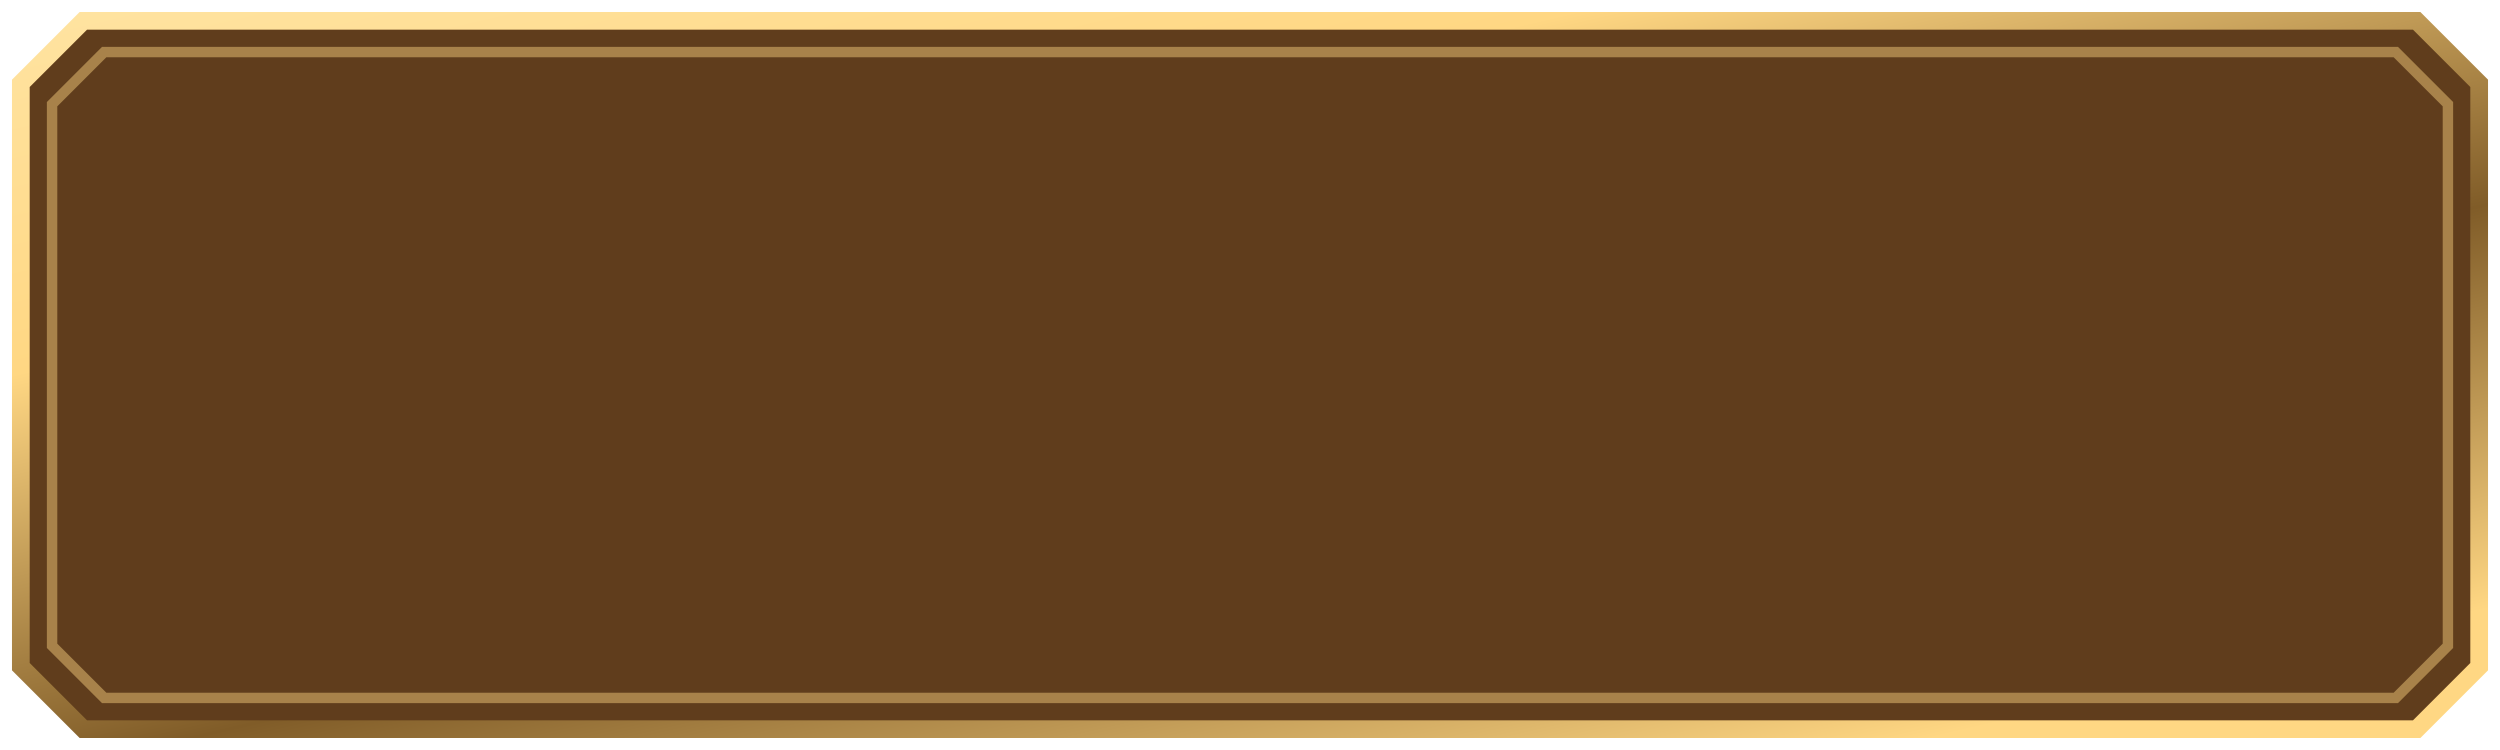
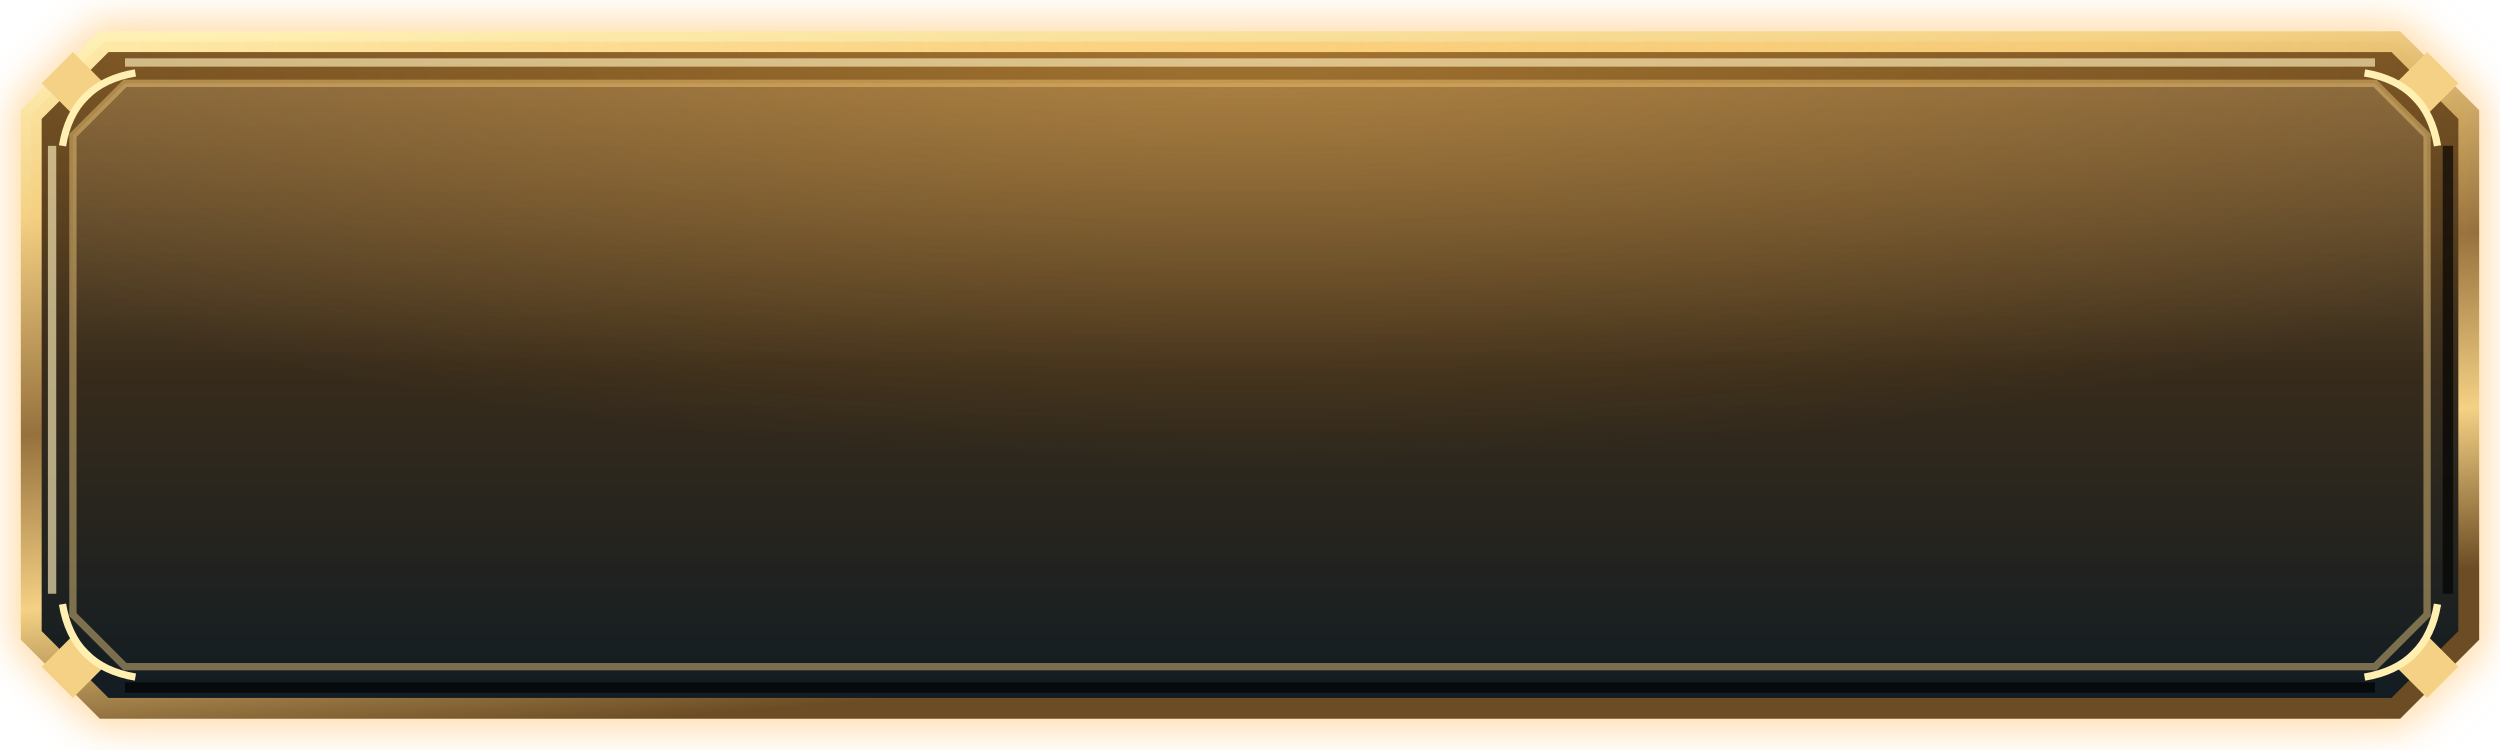
<svg xmlns="http://www.w3.org/2000/svg" width="240" height="72" preserveAspectRatio="none" viewBox="0 0 240 72">
  <defs>
-     <linearGradient id="g" x1="0" y1="0" x2=".8" y2="1">
-       <stop stop-color="#ffe3a0" />
-       <stop offset=".3" stop-color="#ffd783" />
-       <stop offset=".65" stop-color="#805c28" />
-       <stop offset="1" stop-color="#ffd783" />
+     <linearGradient id="surface" x2="0" y2="1">
+       <stop stop-color="#745023" />
+       <stop offset=".5" stop-color="#372b1b" />
+       <stop offset="1" stop-color="#111c23" />
    </linearGradient>
+     <linearGradient id="metal" x1="0" y1="0" x2=".3" y2="1">
+       <stop stop-color="#fff1b5" />
+       <stop offset=".24" stop-color="#f4d184" />
+       <stop offset=".54" stop-color="#97713d" />
+       <stop offset=".78" stop-color="#f4d184" />
+       <stop offset="1" stop-color="#6c4c24" />
+     </linearGradient>
+     <linearGradient id="sheen" x2="0" y2="1">
+       <stop stop-color="#fff6d5" stop-opacity=".15" />
+       <stop offset=".48" stop-color="#fff6d5" stop-opacity="0" />
+     </linearGradient>
+     <radialGradient id="warm" cx=".5" cy="0" r=".9">
+       <stop stop-color="#ffb94e" stop-opacity=".35" />
+       <stop offset=".7" stop-color="#f5a12c" stop-opacity="0" />
+     </radialGradient>
+     <filter id="glow" x="-.1" y="-.4" width="1.2" height="1.8">
+       <feGaussianBlur stdDeviation="2" />
+     </filter>
  </defs>
-   <path d="M8 2H232L238 8V64L232 70H8L2 64V8Z" fill="#603d1c" stroke="url(#g)" stroke-width="1.7" />
-   <path d="M10 5H230L235 10V62L230 67H10L5 62V10Z" fill="none" stroke="#ffd783" opacity=".45" />
+   <path d="M10 4H230L237 11V61L230 68H10L3 61V11Z" fill="none" stroke="#ffb54c" stroke-width="3" opacity=".65" filter="url(#glow)" />
+   <path d="M10 4H230L237 11V61L230 68H10L3 61V11Z" fill="url(#surface)" stroke="url(#metal)" stroke-width="2" />
+   <path d="M12 8H228L233 13V59L228 64H12L7 59V13Z" fill="url(#sheen)" stroke="#f4d184" stroke-opacity=".45" stroke-width=".7" />
+   <path d="M10 4H230L237 11V61L230 68H10L3 61V11Z" fill="url(#warm)" />
+   <path d="M12 6H228M5 14V57" fill="none" stroke="#fff0bb" stroke-width=".8" opacity=".65" />
+   <path d="M12 66H228M235 14V57" fill="none" stroke="#000" stroke-width="1" opacity=".65" />
+   <g transform="translate(7 8) rotate(0)">
+     <path d="m0-3 3 3-3 3-3-3Z" fill="#f4d184" />
+     <path d="M-1 6Q0 0 6-1" fill="none" stroke="#fff0b2" stroke-width=".7" />
+   </g>
+   <g transform="translate(233 8) rotate(90)">
+     <path d="m0-3 3 3-3 3-3-3Z" fill="#f4d184" />
+     <path d="M-1 6Q0 0 6-1" fill="none" stroke="#fff0b2" stroke-width=".7" />
+   </g>
+   <g transform="translate(233 64) rotate(180)">
+     <path d="m0-3 3 3-3 3-3-3Z" fill="#f4d184" />
+     <path d="M-1 6Q0 0 6-1" fill="none" stroke="#fff0b2" stroke-width=".7" />
+   </g>
+   <g transform="translate(7 64) rotate(270)">
+     <path d="m0-3 3 3-3 3-3-3Z" fill="#f4d184" />
+     <path d="M-1 6Q0 0 6-1" fill="none" stroke="#fff0b2" stroke-width=".7" />
+   </g>
</svg>
